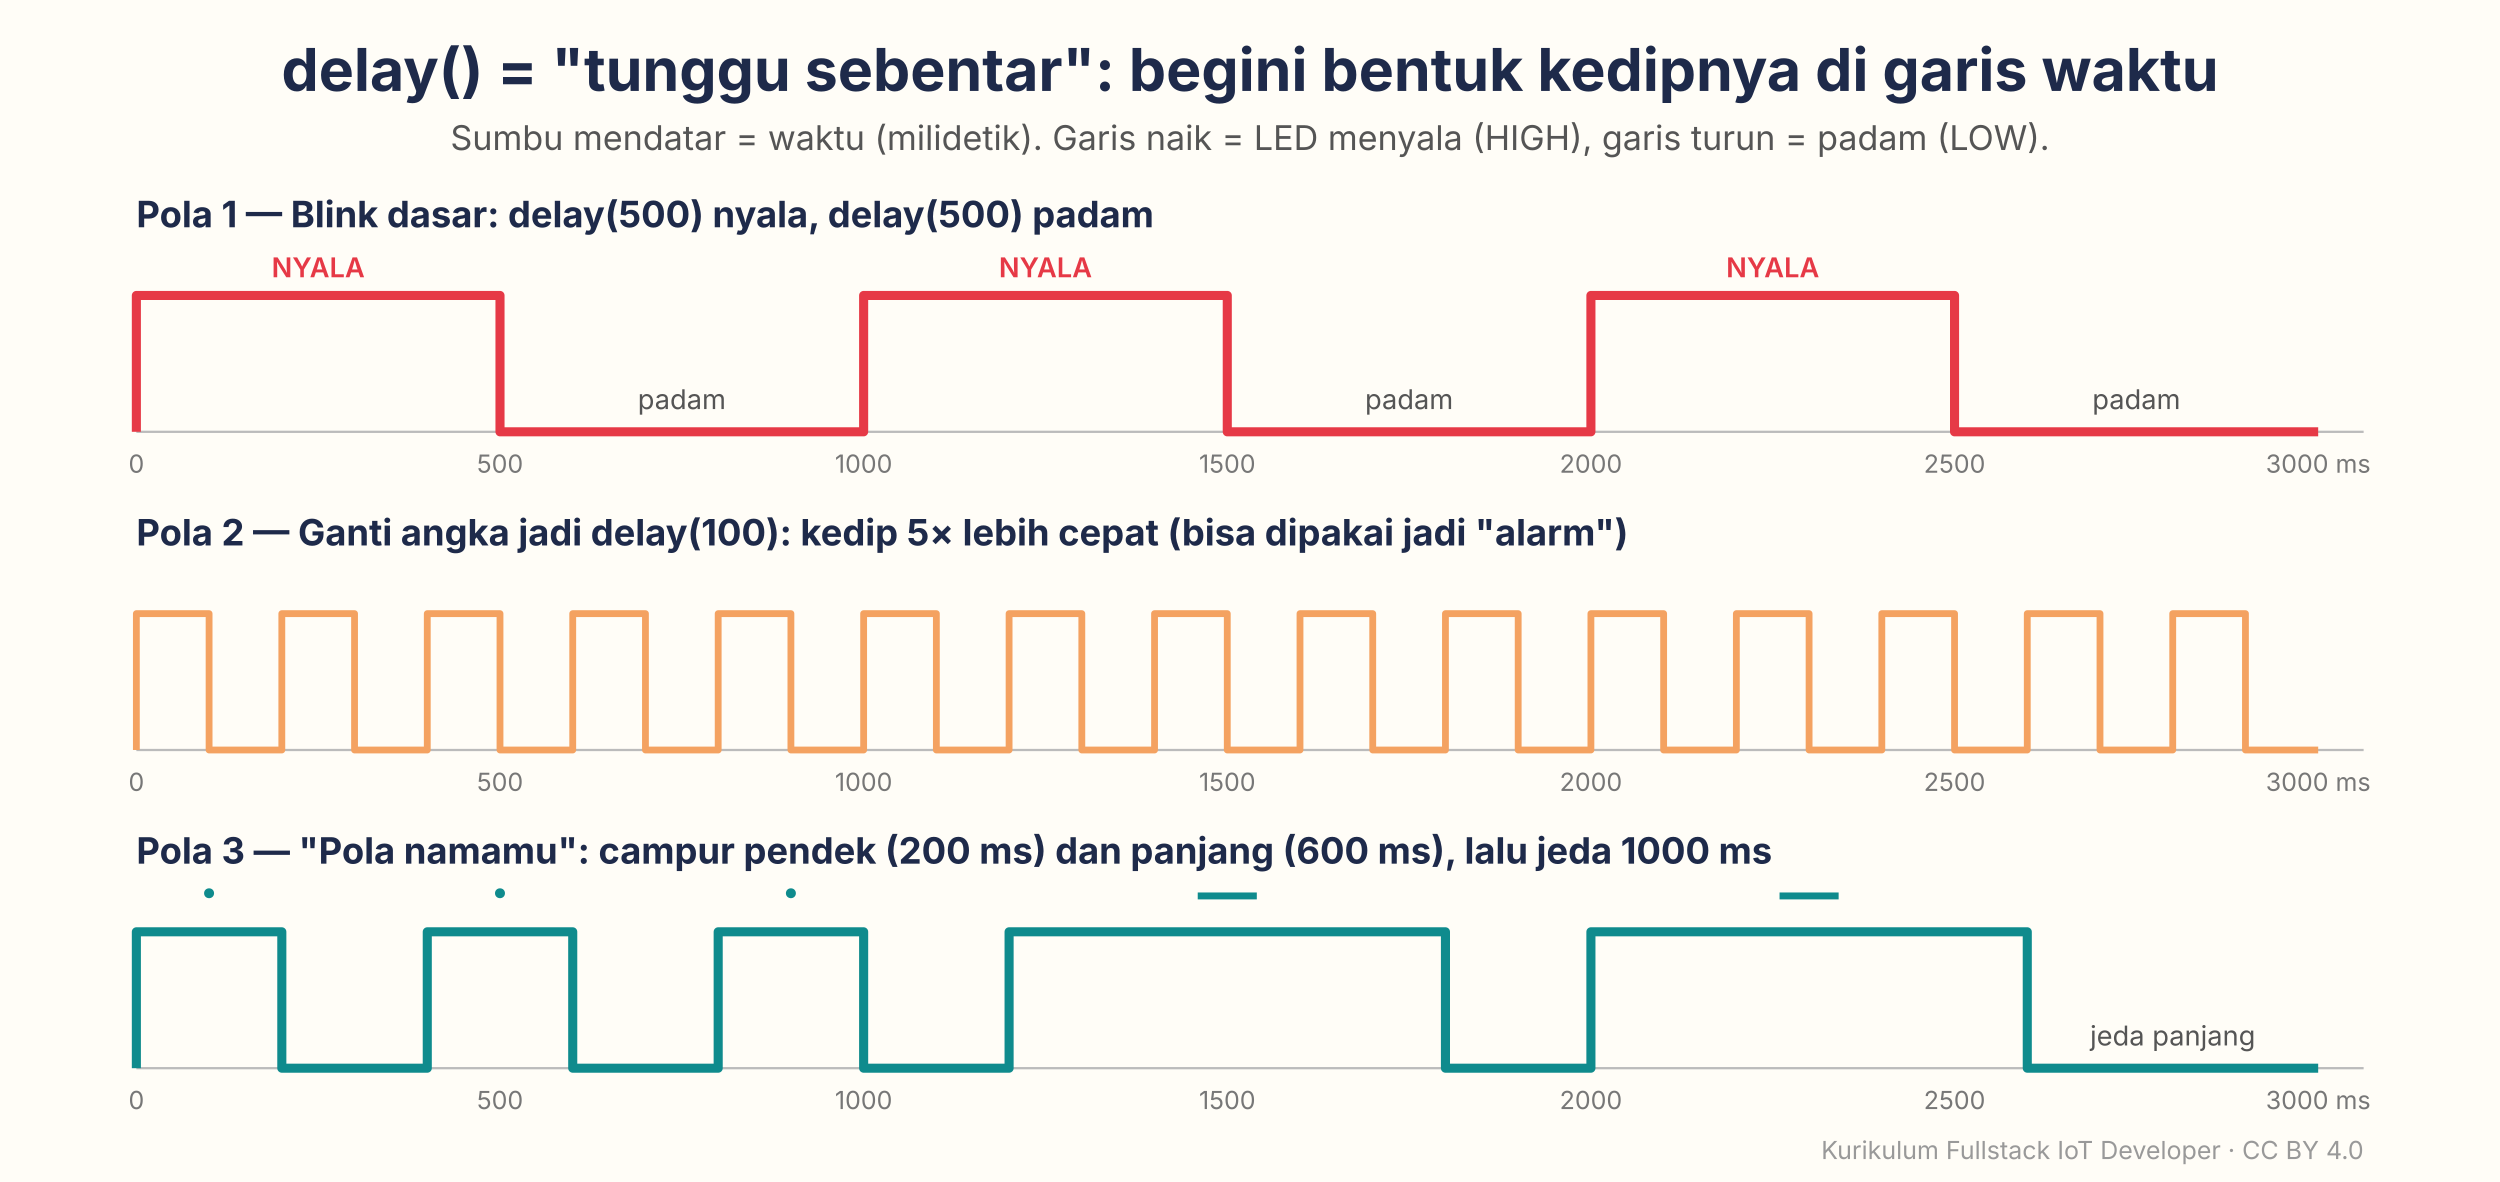
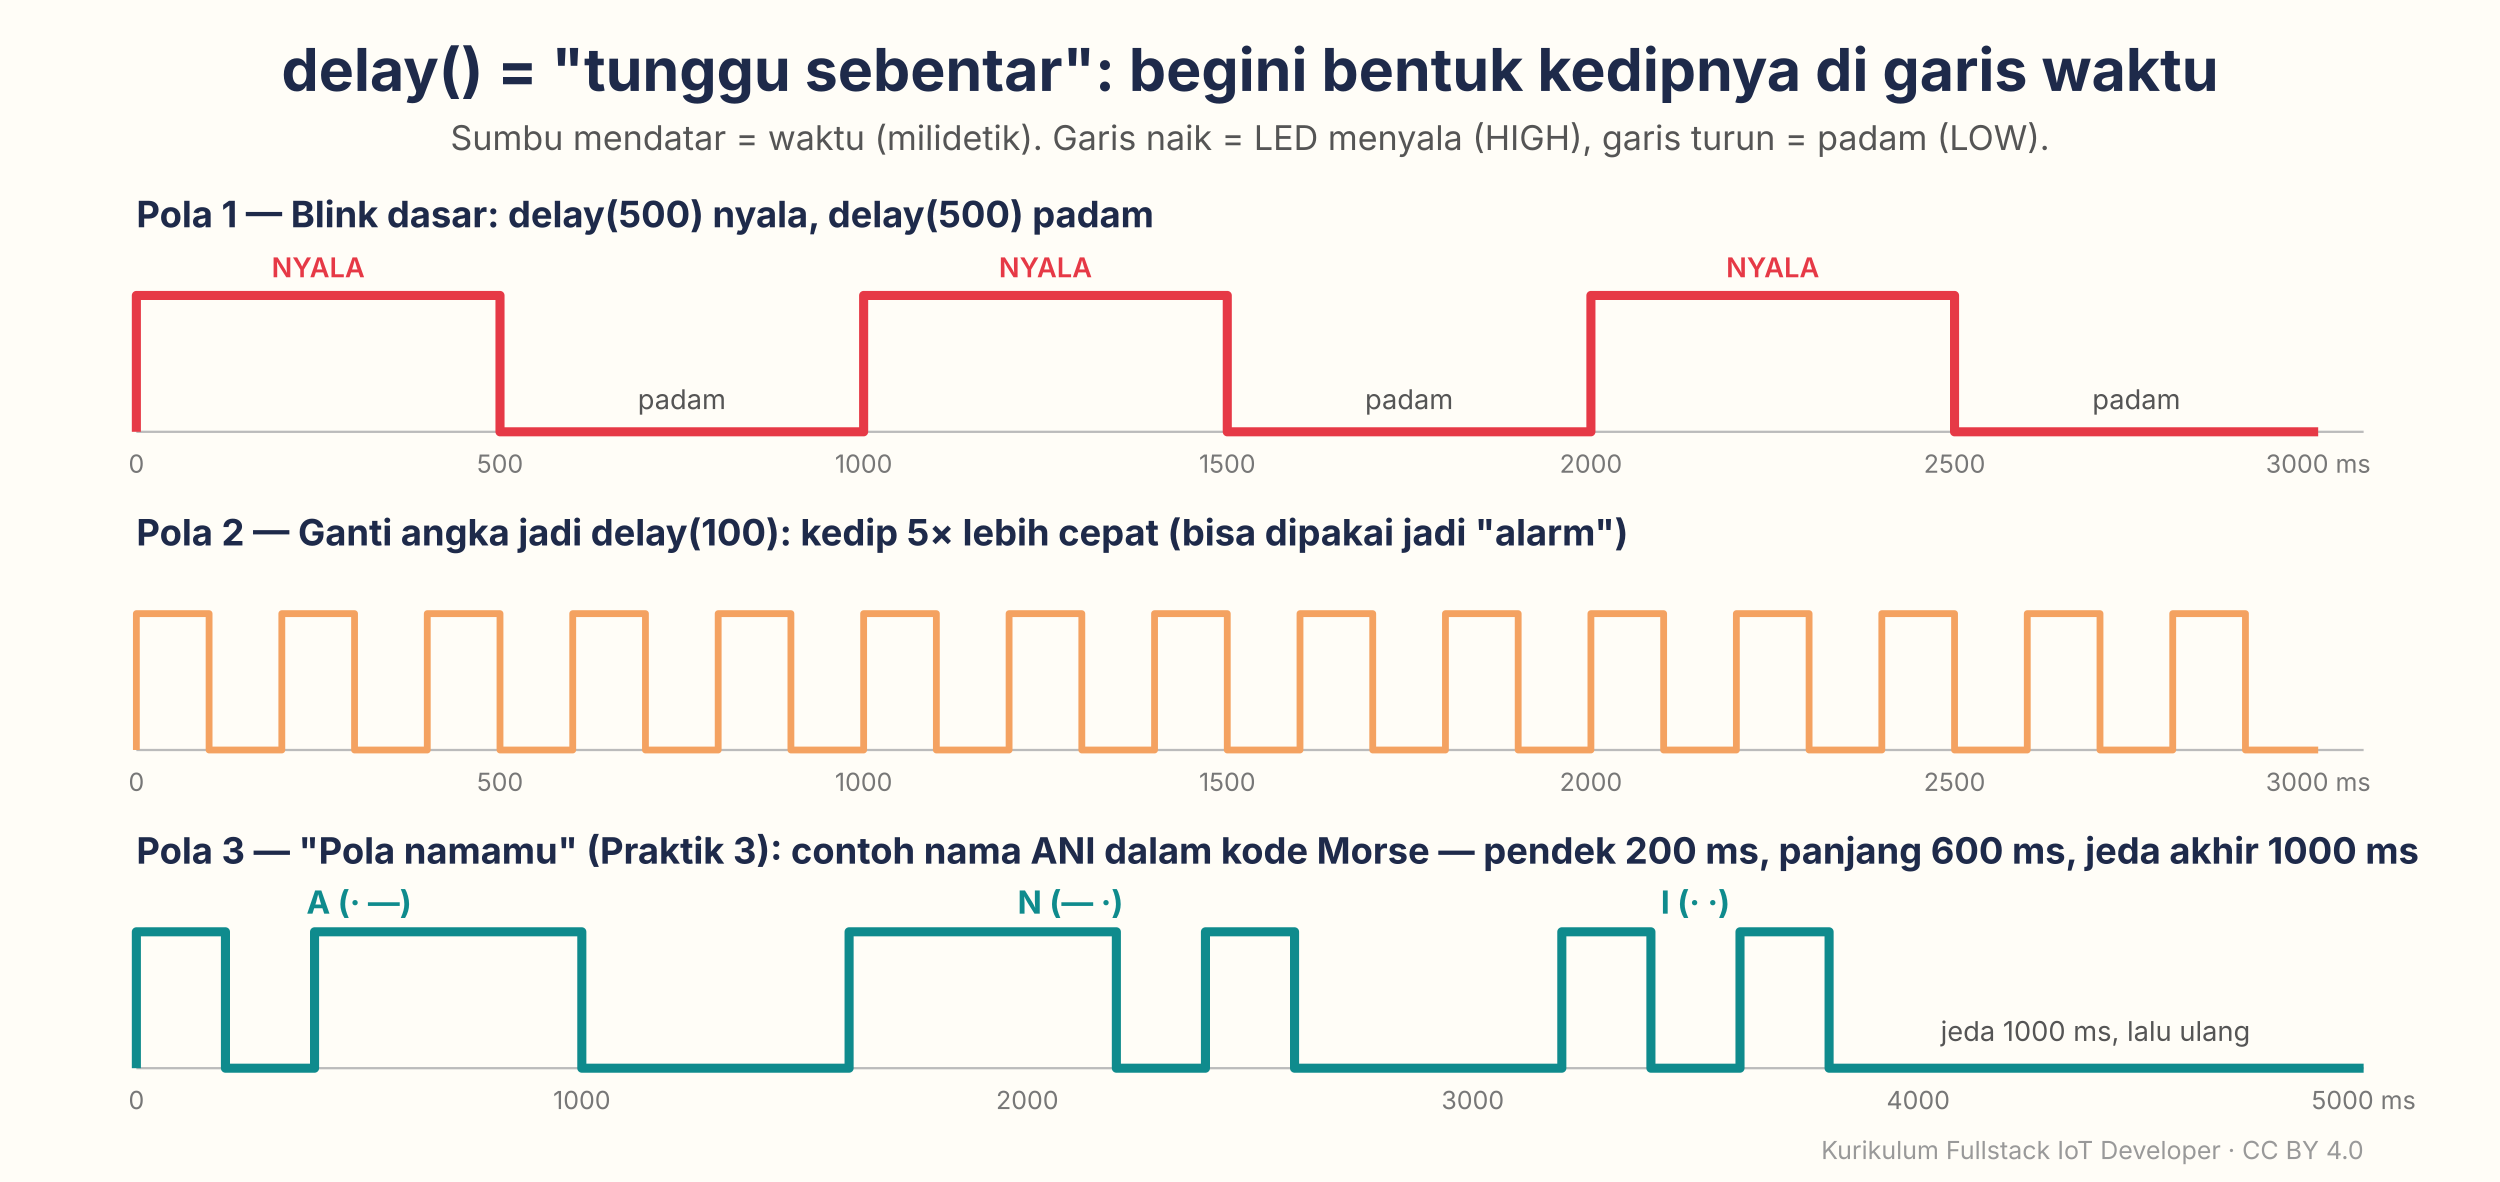
<svg xmlns="http://www.w3.org/2000/svg" width="1100" height="520" viewBox="0 0 1100 520" font-family="Inter, 'DejaVu Sans', Arial, sans-serif">
  <rect width="1100" height="520" fill="#fffdf7" />
  <text x="550" y="40" text-anchor="middle" font-size="26" font-weight="700" fill="#1e2a4a">delay() = "tunggu sebentar": begini bentuk kedipnya di garis waktu</text>
  <text x="550" y="66" text-anchor="middle" font-size="15" fill="#555">Sumbu mendatar = waktu (milidetik). Garis naik = LED menyala (HIGH), garis turun = padam (LOW).</text>
  <g transform="translate(60,100)">
    <text x="0" y="0" font-size="16" font-weight="700" fill="#1e2a4a">Pola 1 — Blink dasar: delay(500) nyala, delay(500) padam</text>
    <line x1="0" y1="90" x2="980" y2="90" stroke="#bbb" stroke-width="1" />
    <g font-size="11" fill="#777" text-anchor="middle">
      <text x="0" y="108">0</text>
      <text x="160" y="108">500</text>
      <text x="320" y="108">1000</text>
      <text x="480" y="108">1500</text>
      <text x="640" y="108">2000</text>
      <text x="800" y="108">2500</text>
      <text x="960" y="108">3000 ms</text>
    </g>
    <path d="M0 90 L0 30 L160 30 L160 90 L320 90 L320 30 L480 30 L480 90 L640 90 L640 30 L800 30 L800 90 L960 90" fill="none" stroke="#e63946" stroke-width="4" stroke-linejoin="round" />
    <g font-size="12" fill="#e63946" font-weight="600" text-anchor="middle">
      <text x="80" y="22">NYALA</text>
      <text x="400" y="22">NYALA</text>
      <text x="720" y="22">NYALA</text>
    </g>
    <g font-size="12" fill="#555" text-anchor="middle">
      <text x="240" y="80">padam</text>
      <text x="560" y="80">padam</text>
      <text x="880" y="80">padam</text>
    </g>
  </g>
  <g transform="translate(60,240)">
    <text x="0" y="0" font-size="16" font-weight="700" fill="#1e2a4a">Pola 2 — Ganti angka jadi delay(100): kedip 5× lebih cepat (bisa dipakai jadi "alarm")</text>
    <line x1="0" y1="90" x2="980" y2="90" stroke="#bbb" stroke-width="1" />
    <g font-size="11" fill="#777" text-anchor="middle">
      <text x="0" y="108">0</text>
      <text x="160" y="108">500</text>
      <text x="320" y="108">1000</text>
      <text x="480" y="108">1500</text>
      <text x="640" y="108">2000</text>
      <text x="800" y="108">2500</text>
      <text x="960" y="108">3000 ms</text>
    </g>
    <path d="M0 90 L0 30 L32 30 L32 90 L64 90 L64 30 L96 30 L96 90 L128 90 L128 30 L160 30 L160 90 L192 90 L192 30 L224 30 L224 90 L256 90 L256 30 L288 30 L288 90 L320 90 L320 30 L352 30 L352 90 L384 90 L384 30 L416 30 L416 90 L448 90 L448 30 L480 30 L480 90 L512 90 L512 30 L544 30 L544 90 L576 90 L576 30 L608 30 L608 90 L640 90 L640 30 L672 30 L672 90 L704 90 L704 30 L736 30 L736 90 L768 90 L768 30 L800 30 L800 90 L832 90 L832 30 L864 30 L864 90 L896 90 L896 30 L928 30 L928 90 L960 90" fill="none" stroke="#f4a261" stroke-width="3" stroke-linejoin="round" />
  </g>
  <g transform="translate(60,380)">
-     <text x="0" y="0" font-size="16" font-weight="700" fill="#1e2a4a">Pola 3 — "Pola namamu": campur pendek (200 ms) dan panjang (600 ms), lalu jeda 1000 ms</text>
+     <text x="0" y="0" font-size="16" font-weight="700" fill="#1e2a4a">Pola 3 — "Pola namamu" (Praktik 3): contoh nama ANI dalam kode Morse — pendek 200 ms, panjang 600 ms, jeda akhir 1000 ms</text>
    <line x1="0" y1="90" x2="980" y2="90" stroke="#bbb" stroke-width="1" />
    <g font-size="11" fill="#777" text-anchor="middle">
      <text x="0" y="108">0</text>
-       <text x="160" y="108">500</text>
-       <text x="320" y="108">1000</text>
-       <text x="480" y="108">1500</text>
-       <text x="640" y="108">2000</text>
-       <text x="800" y="108">2500</text>
-       <text x="960" y="108">3000 ms</text>
+       <text x="196" y="108">1000</text>
+       <text x="392" y="108">2000</text>
+       <text x="588" y="108">3000</text>
+       <text x="784" y="108">4000</text>
+       <text x="980" y="108">5000 ms</text>
    </g>
-     <path d="M0 90 L0 30 L64 30 L64 90 L128 90 L128 30 L192 30 L192 90 L256 90 L256 30 L320 30 L320 90 L384 90 L384 30 L576 30 L576 90 L640 90 L640 30 L832 30 L832 90 L960 90" fill="none" stroke="#0f8b8d" stroke-width="4" stroke-linejoin="round" />
-     <g font-size="26" fill="#0f8b8d" font-weight="700" text-anchor="middle">
-       <text x="32" y="22">·</text>
-       <text x="160" y="22">·</text>
-       <text x="288" y="22">·</text>
-       <text x="480" y="22">—</text>
-       <text x="736" y="22">—</text>
+     <path d="M0 90 L0 30 L39.2 30 L39.2 90 L78.4 90 L78.4 30 L196 30 L196 90 L313.6 90 L313.6 30 L431.2 30 L431.2 90 L470.4 90 L470.4 30 L509.6 30 L509.6 90 L627.2 90 L627.2 30 L666.4 30 L666.4 90 L705.6 90 L705.6 30 L744.8 30 L744.8 90 L980 90" fill="none" stroke="#0f8b8d" stroke-width="4" stroke-linejoin="round" />
+     <g font-size="14" fill="#0f8b8d" font-weight="700" text-anchor="middle">
+       <text x="98" y="22">A  (· —)</text>
+       <text x="411" y="22">N  (— ·)</text>
+       <text x="686" y="22">I  (· ·)</text>
    </g>
-     <text x="896" y="80" text-anchor="middle" font-size="12" fill="#555">jeda panjang</text>
+     <text x="862" y="78" text-anchor="middle" font-size="12" fill="#555">jeda 1000 ms, lalu ulang</text>
  </g>
  <text x="1040" y="510" text-anchor="end" font-size="11" fill="#999">Kurikulum Fullstack IoT Developer · CC BY 4.0</text>
</svg>
